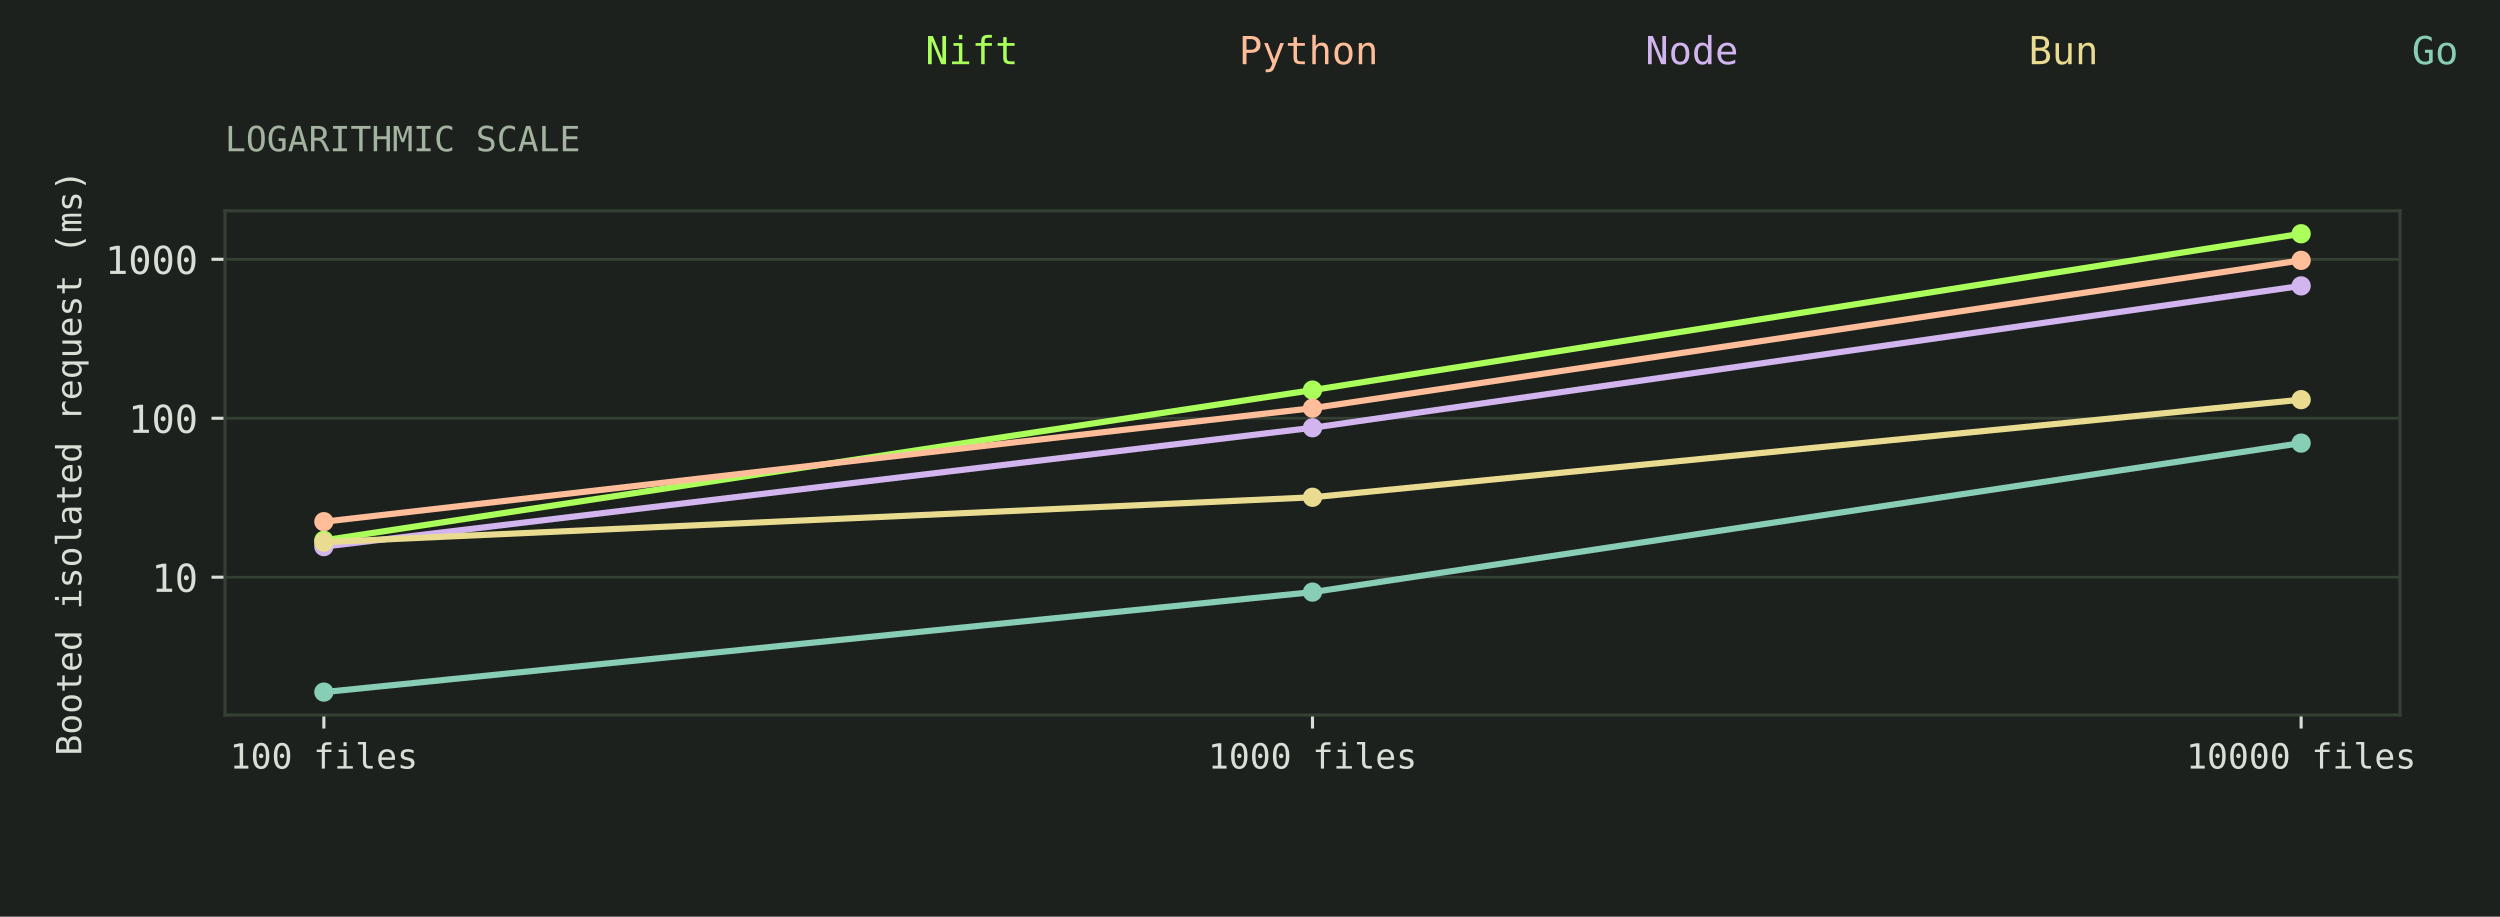
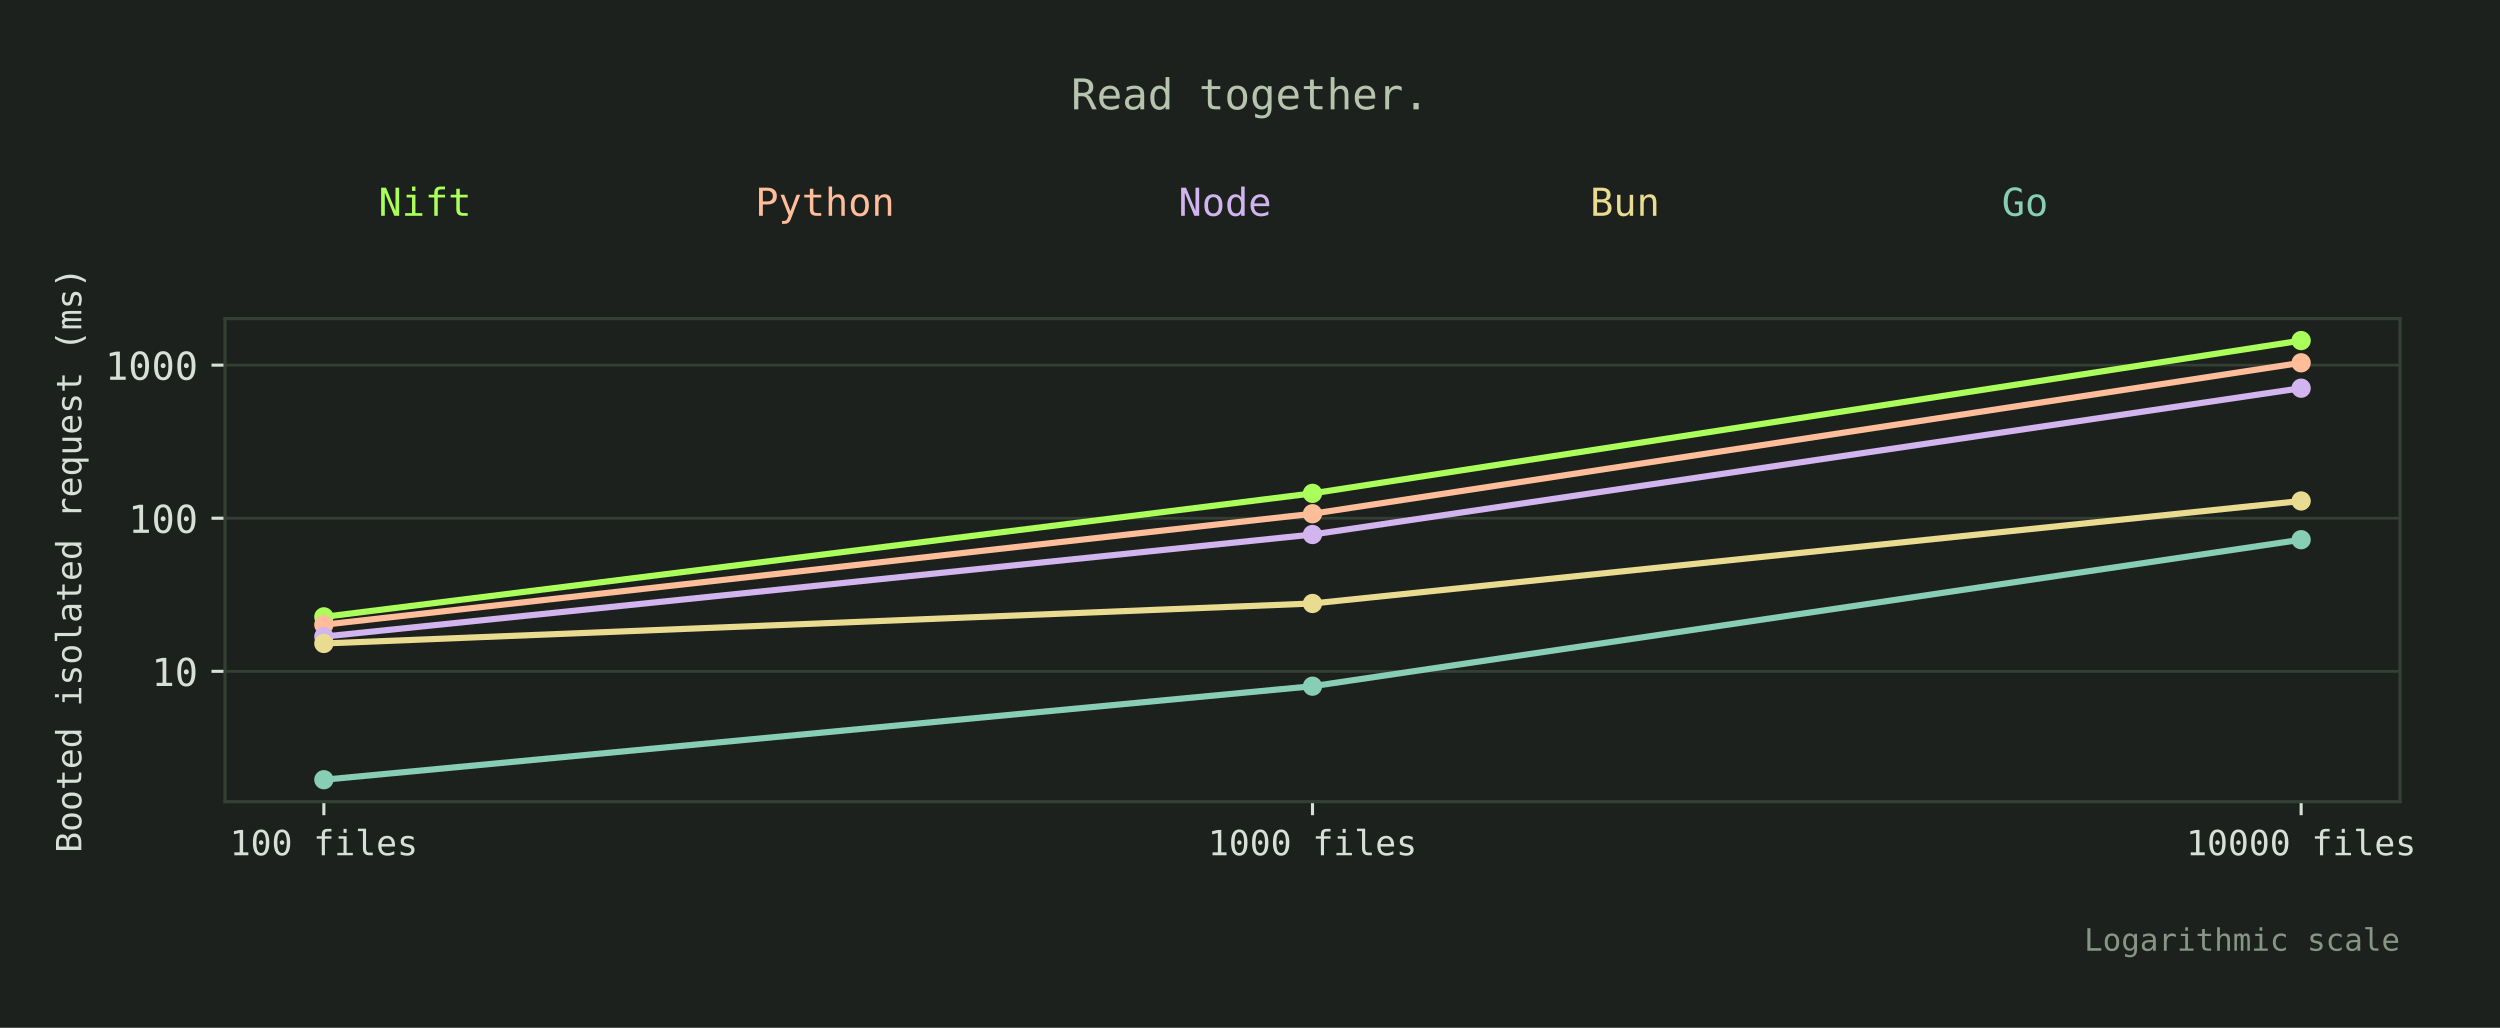
- <svg xmlns="http://www.w3.org/2000/svg" xmlns:xlink="http://www.w3.org/1999/xlink" width="648pt" height="237.6pt" viewBox="0 0 648 237.6" version="1.1">
+ <svg xmlns="http://www.w3.org/2000/svg" xmlns:xlink="http://www.w3.org/1999/xlink" width="648pt" height="266.4pt" viewBox="0 0 648 266.4" version="1.1">
  <defs>
    <style type="text/css">*{stroke-linejoin: round; stroke-linecap: butt}</style>
    <style> .c0{fill: #1c211d} .c1{stroke: #d7dfd6; stroke-width: 0.8} .c2{fill: #d7dfd6; stroke: #d7dfd6; stroke-width: 0.8} .c3{font-size: 9px; font-family: 'DejaVu Sans Mono'; text-anchor: middle; fill: #d7dfd6} .c4{fill: none; stroke: #354034; stroke-width: 0.7; stroke-linecap: square} .c5{font-size: 10px; font-family: 'DejaVu Sans Mono'; text-anchor: end; fill: #d7dfd6} .c6{fill: #abff5b; stroke: #abff5b} .c7{fill: #ffbd9a; stroke: #ffbd9a} .c8{fill: #d2b4ef; stroke: #d2b4ef} .c9{fill: #e9dc91; stroke: #e9dc91} .c10{fill: #88cdb5; stroke: #88cdb5} .c11{fill: none; stroke: #354034; stroke-width: 0.8; stroke-linejoin: miter; stroke-linecap: square}</style>
  </defs>
  <g id="figure_1">
    <g id="patch_1">
-       <path d="M 0 237.6  L 648 237.6  L 648 0  L 0 0  z " class="c0" />
+       <path d="M 0 266.4  L 648 266.4  L 648 0  L 0 0  z " class="c0" />
    </g>
    <g id="axes_1">
      <g id="patch_2">
-         <path d="M 58.32 185.328  L 622.08 185.328  L 622.08 54.648  L 58.32 54.648  z " class="c0" />
+         <path d="M 58.32 207.792  L 622.08 207.792  L 622.08 82.584  L 58.32 82.584  z " class="c0" />
      </g>
      <g id="matplotlib.axis_1">
        <g id="xtick_1">
          <g id="line2d_1">
            <defs>
              <path id="meb49c0b95c" d="M 0 0  L 0 3.5  " class="c1" />
            </defs>
            <g>
-               <use xlink:href="#meb49c0b95c" x="83.945" y="185.328" class="c2" />
+               <use xlink:href="#meb49c0b95c" x="83.945" y="207.792" class="c2" />
            </g>
          </g>
          <g id="text_1">
-             <text class="c3" x="83.945" y="199.214" transform="rotate(-0 83.945 199.214)">100 files</text>
+             <text class="c3" x="83.945" y="221.678" transform="rotate(-0 83.945 221.678)">100 files</text>
          </g>
        </g>
        <g id="xtick_2">
          <g id="line2d_2">
            <g>
-               <use xlink:href="#meb49c0b95c" x="340.2" y="185.328" class="c2" />
+               <use xlink:href="#meb49c0b95c" x="340.2" y="207.792" class="c2" />
            </g>
          </g>
          <g id="text_2">
-             <text class="c3" x="340.2" y="199.214" transform="rotate(-0 340.2 199.214)">1000 files</text>
+             <text class="c3" x="340.2" y="221.678" transform="rotate(-0 340.2 221.678)">1000 files</text>
          </g>
        </g>
        <g id="xtick_3">
          <g id="line2d_3">
            <g>
-               <use xlink:href="#meb49c0b95c" x="596.455" y="185.328" class="c2" />
+               <use xlink:href="#meb49c0b95c" x="596.455" y="207.792" class="c2" />
            </g>
          </g>
          <g id="text_3">
-             <text class="c3" x="596.455" y="199.214" transform="rotate(-0 596.455 199.214)">10000 files</text>
+             <text class="c3" x="596.455" y="221.678" transform="rotate(-0 596.455 221.678)">10000 files</text>
          </g>
        </g>
      </g>
      <g id="matplotlib.axis_2">
        <g id="ytick_1">
          <g id="line2d_4">
-             <path d="M 58.32 149.608  L 622.08 149.608  " clip-path="url(#p8eedefa2bb)" class="c4" />
+             <path d="M 58.32 174.014  L 622.08 174.014  " clip-path="url(#paa4b8ae94c)" class="c4" />
          </g>
          <g id="line2d_5">
            <defs>
              <path id="m131011f9a1" d="M 0 0  L -3.5 0  " class="c1" />
            </defs>
            <g>
-               <use xlink:href="#m131011f9a1" x="58.32" y="149.608" class="c2" />
+               <use xlink:href="#m131011f9a1" x="58.32" y="174.014" class="c2" />
            </g>
          </g>
          <g id="text_4">
-             <text class="c5" x="51.32" y="153.407" transform="rotate(-0 51.32 153.407)">10</text>
+             <text class="c5" x="51.32" y="177.813" transform="rotate(-0 51.32 177.813)">10</text>
          </g>
        </g>
        <g id="ytick_2">
          <g id="line2d_6">
-             <path d="M 58.32 108.41  L 622.08 108.41  " clip-path="url(#p8eedefa2bb)" class="c4" />
+             <path d="M 58.32 134.328  L 622.08 134.328  " clip-path="url(#paa4b8ae94c)" class="c4" />
          </g>
          <g id="line2d_7">
            <g>
-               <use xlink:href="#m131011f9a1" x="58.32" y="108.41" class="c2" />
+               <use xlink:href="#m131011f9a1" x="58.32" y="134.328" class="c2" />
            </g>
          </g>
          <g id="text_5">
-             <text class="c5" x="51.32" y="112.209" transform="rotate(-0 51.32 112.209)">100</text>
+             <text class="c5" x="51.32" y="138.126" transform="rotate(-0 51.32 138.126)">100</text>
          </g>
        </g>
        <g id="ytick_3">
          <g id="line2d_8">
-             <path d="M 58.32 67.213  L 622.08 67.213  " clip-path="url(#p8eedefa2bb)" class="c4" />
+             <path d="M 58.32 94.642  L 622.08 94.642  " clip-path="url(#paa4b8ae94c)" class="c4" />
          </g>
          <g id="line2d_9">
            <g>
-               <use xlink:href="#m131011f9a1" x="58.32" y="67.213" class="c2" />
+               <use xlink:href="#m131011f9a1" x="58.32" y="94.642" class="c2" />
            </g>
          </g>
          <g id="text_6">
-             <text class="c5" x="51.32" y="71.011" transform="rotate(-0 51.32 71.011)">1000</text>
+             <text class="c5" x="51.32" y="98.44" transform="rotate(-0 51.32 98.44)">1000</text>
          </g>
        </g>
        <g id="text_7">
-           <text class="c3" x="21.077" y="119.988" transform="rotate(-90 21.077 119.988)">Booted isolated request (ms)</text>
+           <text class="c3" x="21.077" y="145.188" transform="rotate(-90 21.077 145.188)">Booted isolated request (ms)</text>
        </g>
      </g>
      <g id="line2d_10">
-         <path d="M 83.945 140.057  L 340.2 101.11  L 596.455 60.588  " clip-path="url(#p8eedefa2bb)" style="fill: none; stroke: #abff5b; stroke-width: 1.6; stroke-linecap: square" />
+         <path d="M 83.945 159.887  L 340.2 127.878  L 596.455 88.275  " clip-path="url(#paa4b8ae94c)" style="fill: none; stroke: #abff5b; stroke-width: 1.6; stroke-linecap: square" />
        <defs>
          <path id="m61e878b024" d="M 0 2  C 0.53 2 1.039 1.789 1.414 1.414  C 1.789 1.039 2 0.53 2 0  C 2 -0.53 1.789 -1.039 1.414 -1.414  C 1.039 -1.789 0.53 -2 0 -2  C -0.53 -2 -1.039 -1.789 -1.414 -1.414  C -1.789 -1.039 -2 -0.53 -2 0  C -2 0.53 -1.789 1.039 -1.414 1.414  C -1.039 1.789 -0.53 2 0 2  z " style="stroke: #abff5b" />
        </defs>
-         <g clip-path="url(#p8eedefa2bb)">
-           <use xlink:href="#m61e878b024" x="83.945" y="140.057" class="c6" />
-           <use xlink:href="#m61e878b024" x="340.2" y="101.11" class="c6" />
-           <use xlink:href="#m61e878b024" x="596.455" y="60.588" class="c6" />
+         <g clip-path="url(#paa4b8ae94c)">
+           <use xlink:href="#m61e878b024" x="83.945" y="159.887" class="c6" />
+           <use xlink:href="#m61e878b024" x="340.2" y="127.878" class="c6" />
+           <use xlink:href="#m61e878b024" x="596.455" y="88.275" class="c6" />
        </g>
      </g>
      <g id="line2d_11">
-         <path d="M 83.945 135.22  L 340.2 105.795  L 596.455 67.48  " clip-path="url(#p8eedefa2bb)" style="fill: none; stroke: #ffbd9a; stroke-width: 1.6; stroke-linecap: square" />
+         <path d="M 83.945 161.92  L 340.2 133.159  L 596.455 94.034  " clip-path="url(#paa4b8ae94c)" style="fill: none; stroke: #ffbd9a; stroke-width: 1.6; stroke-linecap: square" />
        <defs>
          <path id="m7f0fc4f7d1" d="M 0 2  C 0.53 2 1.039 1.789 1.414 1.414  C 1.789 1.039 2 0.53 2 0  C 2 -0.53 1.789 -1.039 1.414 -1.414  C 1.039 -1.789 0.53 -2 0 -2  C -0.53 -2 -1.039 -1.789 -1.414 -1.414  C -1.789 -1.039 -2 -0.53 -2 0  C -2 0.53 -1.789 1.039 -1.414 1.414  C -1.039 1.789 -0.53 2 0 2  z " style="stroke: #ffbd9a" />
        </defs>
-         <g clip-path="url(#p8eedefa2bb)">
-           <use xlink:href="#m7f0fc4f7d1" x="83.945" y="135.22" class="c7" />
-           <use xlink:href="#m7f0fc4f7d1" x="340.2" y="105.795" class="c7" />
-           <use xlink:href="#m7f0fc4f7d1" x="596.455" y="67.48" class="c7" />
+         <g clip-path="url(#paa4b8ae94c)">
+           <use xlink:href="#m7f0fc4f7d1" x="83.945" y="161.92" class="c7" />
+           <use xlink:href="#m7f0fc4f7d1" x="340.2" y="133.159" class="c7" />
+           <use xlink:href="#m7f0fc4f7d1" x="596.455" y="94.034" class="c7" />
        </g>
      </g>
      <g id="line2d_12">
-         <path d="M 83.945 141.678  L 340.2 110.875  L 596.455 74.102  " clip-path="url(#p8eedefa2bb)" style="fill: none; stroke: #d2b4ef; stroke-width: 1.6; stroke-linecap: square" />
+         <path d="M 83.945 164.996  L 340.2 138.546  L 596.455 100.616  " clip-path="url(#paa4b8ae94c)" style="fill: none; stroke: #d2b4ef; stroke-width: 1.6; stroke-linecap: square" />
        <defs>
          <path id="m71117cc5d6" d="M 0 2  C 0.53 2 1.039 1.789 1.414 1.414  C 1.789 1.039 2 0.53 2 0  C 2 -0.53 1.789 -1.039 1.414 -1.414  C 1.039 -1.789 0.53 -2 0 -2  C -0.53 -2 -1.039 -1.789 -1.414 -1.414  C -1.789 -1.039 -2 -0.53 -2 0  C -2 0.53 -1.789 1.039 -1.414 1.414  C -1.039 1.789 -0.53 2 0 2  z " style="stroke: #d2b4ef" />
        </defs>
-         <g clip-path="url(#p8eedefa2bb)">
-           <use xlink:href="#m71117cc5d6" x="83.945" y="141.678" class="c8" />
-           <use xlink:href="#m71117cc5d6" x="340.2" y="110.875" class="c8" />
-           <use xlink:href="#m71117cc5d6" x="596.455" y="74.102" class="c8" />
+         <g clip-path="url(#paa4b8ae94c)">
+           <use xlink:href="#m71117cc5d6" x="83.945" y="164.996" class="c8" />
+           <use xlink:href="#m71117cc5d6" x="340.2" y="138.546" class="c8" />
+           <use xlink:href="#m71117cc5d6" x="596.455" y="100.616" class="c8" />
        </g>
      </g>
      <g id="line2d_13">
-         <path d="M 83.945 140.529  L 340.2 128.896  L 596.455 103.592  " clip-path="url(#p8eedefa2bb)" style="fill: none; stroke: #e9dc91; stroke-width: 1.6; stroke-linecap: square" />
+         <path d="M 83.945 166.786  L 340.2 156.419  L 596.455 129.85  " clip-path="url(#paa4b8ae94c)" style="fill: none; stroke: #e9dc91; stroke-width: 1.6; stroke-linecap: square" />
        <defs>
          <path id="m2263ea23d6" d="M 0 2  C 0.53 2 1.039 1.789 1.414 1.414  C 1.789 1.039 2 0.53 2 0  C 2 -0.53 1.789 -1.039 1.414 -1.414  C 1.039 -1.789 0.53 -2 0 -2  C -0.53 -2 -1.039 -1.789 -1.414 -1.414  C -1.789 -1.039 -2 -0.53 -2 0  C -2 0.53 -1.789 1.039 -1.414 1.414  C -1.039 1.789 -0.53 2 0 2  z " style="stroke: #e9dc91" />
        </defs>
-         <g clip-path="url(#p8eedefa2bb)">
-           <use xlink:href="#m2263ea23d6" x="83.945" y="140.529" class="c9" />
-           <use xlink:href="#m2263ea23d6" x="340.2" y="128.896" class="c9" />
-           <use xlink:href="#m2263ea23d6" x="596.455" y="103.592" class="c9" />
+         <g clip-path="url(#paa4b8ae94c)">
+           <use xlink:href="#m2263ea23d6" x="83.945" y="166.786" class="c9" />
+           <use xlink:href="#m2263ea23d6" x="340.2" y="156.419" class="c9" />
+           <use xlink:href="#m2263ea23d6" x="596.455" y="129.85" class="c9" />
        </g>
      </g>
      <g id="line2d_14">
-         <path d="M 83.945 179.388  L 340.2 153.474  L 596.455 114.85  " clip-path="url(#p8eedefa2bb)" style="fill: none; stroke: #88cdb5; stroke-width: 1.6; stroke-linecap: square" />
+         <path d="M 83.945 202.101  L 340.2 177.862  L 596.455 139.892  " clip-path="url(#paa4b8ae94c)" style="fill: none; stroke: #88cdb5; stroke-width: 1.6; stroke-linecap: square" />
        <defs>
          <path id="m153a816141" d="M 0 2  C 0.53 2 1.039 1.789 1.414 1.414  C 1.789 1.039 2 0.53 2 0  C 2 -0.53 1.789 -1.039 1.414 -1.414  C 1.039 -1.789 0.53 -2 0 -2  C -0.53 -2 -1.039 -1.789 -1.414 -1.414  C -1.789 -1.039 -2 -0.53 -2 0  C -2 0.53 -1.789 1.039 -1.414 1.414  C -1.039 1.789 -0.53 2 0 2  z " style="stroke: #88cdb5" />
        </defs>
-         <g clip-path="url(#p8eedefa2bb)">
-           <use xlink:href="#m153a816141" x="83.945" y="179.388" class="c10" />
-           <use xlink:href="#m153a816141" x="340.2" y="153.474" class="c10" />
-           <use xlink:href="#m153a816141" x="596.455" y="114.85" class="c10" />
+         <g clip-path="url(#paa4b8ae94c)">
+           <use xlink:href="#m153a816141" x="83.945" y="202.101" class="c10" />
+           <use xlink:href="#m153a816141" x="340.2" y="177.862" class="c10" />
+           <use xlink:href="#m153a816141" x="596.455" y="139.892" class="c10" />
        </g>
      </g>
      <g id="patch_3">
-         <path d="M 58.32 185.328  L 58.32 54.648  " class="c11" />
+         <path d="M 58.32 207.792  L 58.32 82.584  " class="c11" />
      </g>
      <g id="patch_4">
-         <path d="M 622.08 185.328  L 622.08 54.648  " class="c11" />
+         <path d="M 622.08 207.792  L 622.08 82.584  " class="c11" />
      </g>
      <g id="patch_5">
-         <path d="M 58.32 185.328  L 622.08 185.328  " class="c11" />
+         <path d="M 58.32 207.792  L 622.08 207.792  " class="c11" />
      </g>
      <g id="patch_6">
-         <path d="M 58.32 54.648  L 622.08 54.648  " class="c11" />
+         <path d="M 58.32 82.584  L 622.08 82.584  " class="c11" />
      </g>
    </g>
    <g id="text_8">
-       <text style="font-size: 10px; font-family: 'DejaVu Sans Mono'; text-anchor: end; fill: #abff5b" x="263.952" y="16.632" transform="rotate(-0 263.952 16.632)">Nift</text>
+       <text style="font-size: 11px; font-family: 'DejaVu Sans Mono'; text-anchor: middle; fill: #b6c4ae" x="324" y="28.338" transform="rotate(-0 324 28.338)">Read together.</text>
    </g>
    <g id="text_9">
-       <text style="font-size: 10px; font-family: 'DejaVu Sans Mono'; text-anchor: end; fill: #ffbd9a" x="357.264" y="16.632" transform="rotate(-0 357.264 16.632)">Python</text>
+       <text style="font-size: 10px; font-family: 'DejaVu Sans Mono'; text-anchor: middle; fill: #abff5b" x="110.16" y="55.944" transform="rotate(-0 110.16 55.944)">Nift</text>
    </g>
    <g id="text_10">
-       <text style="font-size: 10px; font-family: 'DejaVu Sans Mono'; text-anchor: end; fill: #d2b4ef" x="450.576" y="16.632" transform="rotate(-0 450.576 16.632)">Node</text>
+       <text style="font-size: 10px; font-family: 'DejaVu Sans Mono'; text-anchor: middle; fill: #ffbd9a" x="213.84" y="55.944" transform="rotate(-0 213.84 55.944)">Python</text>
    </g>
    <g id="text_11">
-       <text style="font-size: 10px; font-family: 'DejaVu Sans Mono'; text-anchor: end; fill: #e9dc91" x="543.888" y="16.632" transform="rotate(-0 543.888 16.632)">Bun</text>
+       <text style="font-size: 10px; font-family: 'DejaVu Sans Mono'; text-anchor: middle; fill: #d2b4ef" x="317.52" y="55.944" transform="rotate(-0 317.52 55.944)">Node</text>
    </g>
    <g id="text_12">
-       <text style="font-size: 10px; font-family: 'DejaVu Sans Mono'; text-anchor: end; fill: #88cdb5" x="637.2" y="16.632" transform="rotate(-0 637.2 16.632)">Go</text>
+       <text style="font-size: 10px; font-family: 'DejaVu Sans Mono'; text-anchor: middle; fill: #e9dc91" x="421.2" y="55.944" transform="rotate(-0 421.2 55.944)">Bun</text>
    </g>
    <g id="text_13">
-       <text style="font-size: 9px; font-family: 'DejaVu Sans Mono'; text-anchor: start; fill: #a3b3a0" x="58.32" y="39.204" transform="rotate(-0 58.32 39.204)">LOGARITHMIC SCALE</text>
+       <text style="font-size: 10px; font-family: 'DejaVu Sans Mono'; text-anchor: middle; fill: #88cdb5" x="524.88" y="55.944" transform="rotate(-0 524.88 55.944)">Go</text>
+     </g>
+     <g id="text_14">
+       <text style="font-size: 8px; font-family: 'DejaVu Sans Mono'; text-anchor: end; fill: #879583" x="622.08" y="246.42" transform="rotate(-0 622.08 246.42)">Logarithmic scale</text>
    </g>
  </g>
  <defs>
-     <clipPath id="p8eedefa2bb">
-       <rect x="58.32" y="54.648" width="563.76" height="130.68" />
+     <clipPath id="paa4b8ae94c">
+       <rect x="58.32" y="82.584" width="563.76" height="125.208" />
    </clipPath>
  </defs>
</svg>
